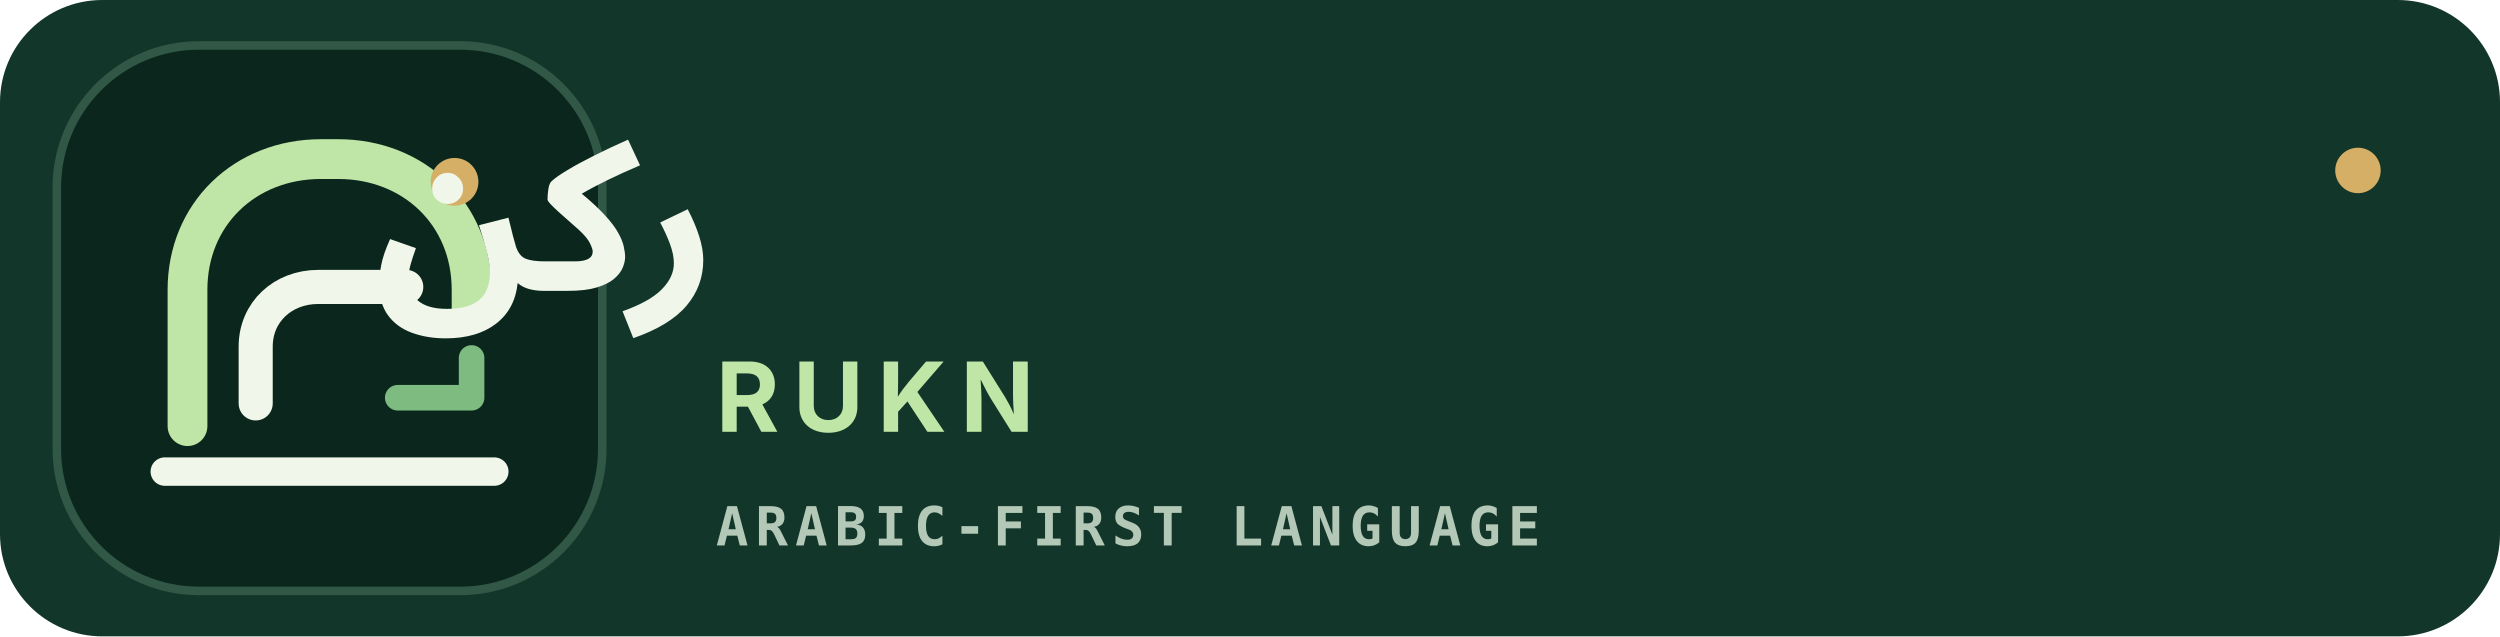
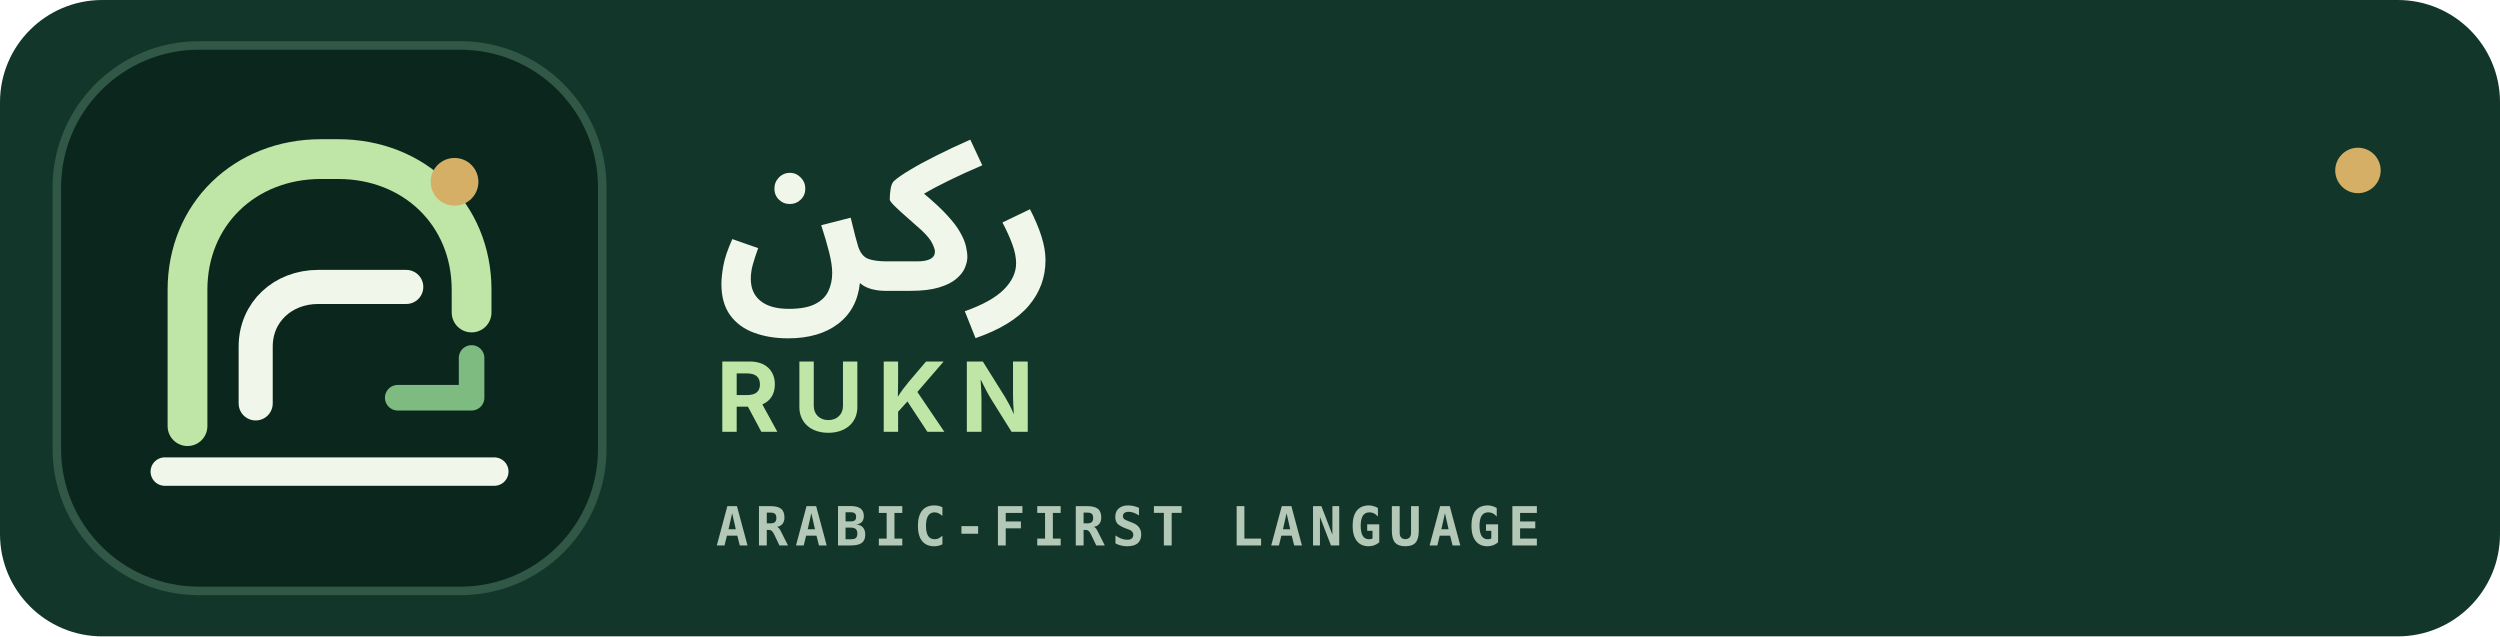
<svg xmlns="http://www.w3.org/2000/svg" width="440" height="112" viewBox="0 0 440 112" role="img" aria-labelledby="title desc">
  <rect width="440" height="112" rx="18" fill="#12372A" />
  <g transform="translate(10 8)">
    <rect width="96" height="96" rx="25" fill="#0B271D" stroke="#315746" stroke-width="1.5" />
    <path d="M23 67V43C23 29.7 33.1 20 46.5 20H49.5C62.9 20 73 29.7 73 43V47" fill="none" stroke="#BFE6A6" stroke-width="7" stroke-linecap="round" stroke-linejoin="round" />
    <path d="M35 63V53C35 46.9 39.8 42.5 46 42.5H61.5" fill="none" stroke="#F0F7EA" stroke-width="6" stroke-linecap="round" stroke-linejoin="round" />
    <path d="M19 75H77" fill="none" stroke="#F0F7EA" stroke-width="5" stroke-linecap="round" />
    <path d="M60 62H73V55" fill="none" stroke="#7DBB81" stroke-width="4.5" stroke-linecap="round" stroke-linejoin="round" />
    <circle cx="70" cy="24" r="4.2" fill="#D5AF66" />
  </g>
-   <text x="126" y="51" fill="#F0F7EA" font-family="Noto Sans Arabic, Tahoma, sans-serif" font-size="37" font-weight="750" direction="rtl" unicode-bidi="plaintext">ركن</text>
+   <text x="126" y="51" fill="#F0F7EA" font-family="Noto Sans Arabic, Tahoma, sans-serif" font-size="37" font-weight="750" direction="rtl" unicode-bidi="plaintext" text-anchor="end">ركن</text>
  <text x="126" y="76" fill="#BFE6A6" font-family="Inter, ui-sans-serif, system-ui, sans-serif" font-size="17" font-weight="750" letter-spacing="2.4">RUKN</text>
  <text x="126" y="96" fill="#B4C8B7" font-family="ui-monospace, SFMono-Regular, Consolas, monospace" font-size="9.5" font-weight="600" letter-spacing="1.25">ARABIC-FIRST LANGUAGE</text>
  <circle cx="415" cy="30" r="4" fill="#D5AF66" />
</svg>
